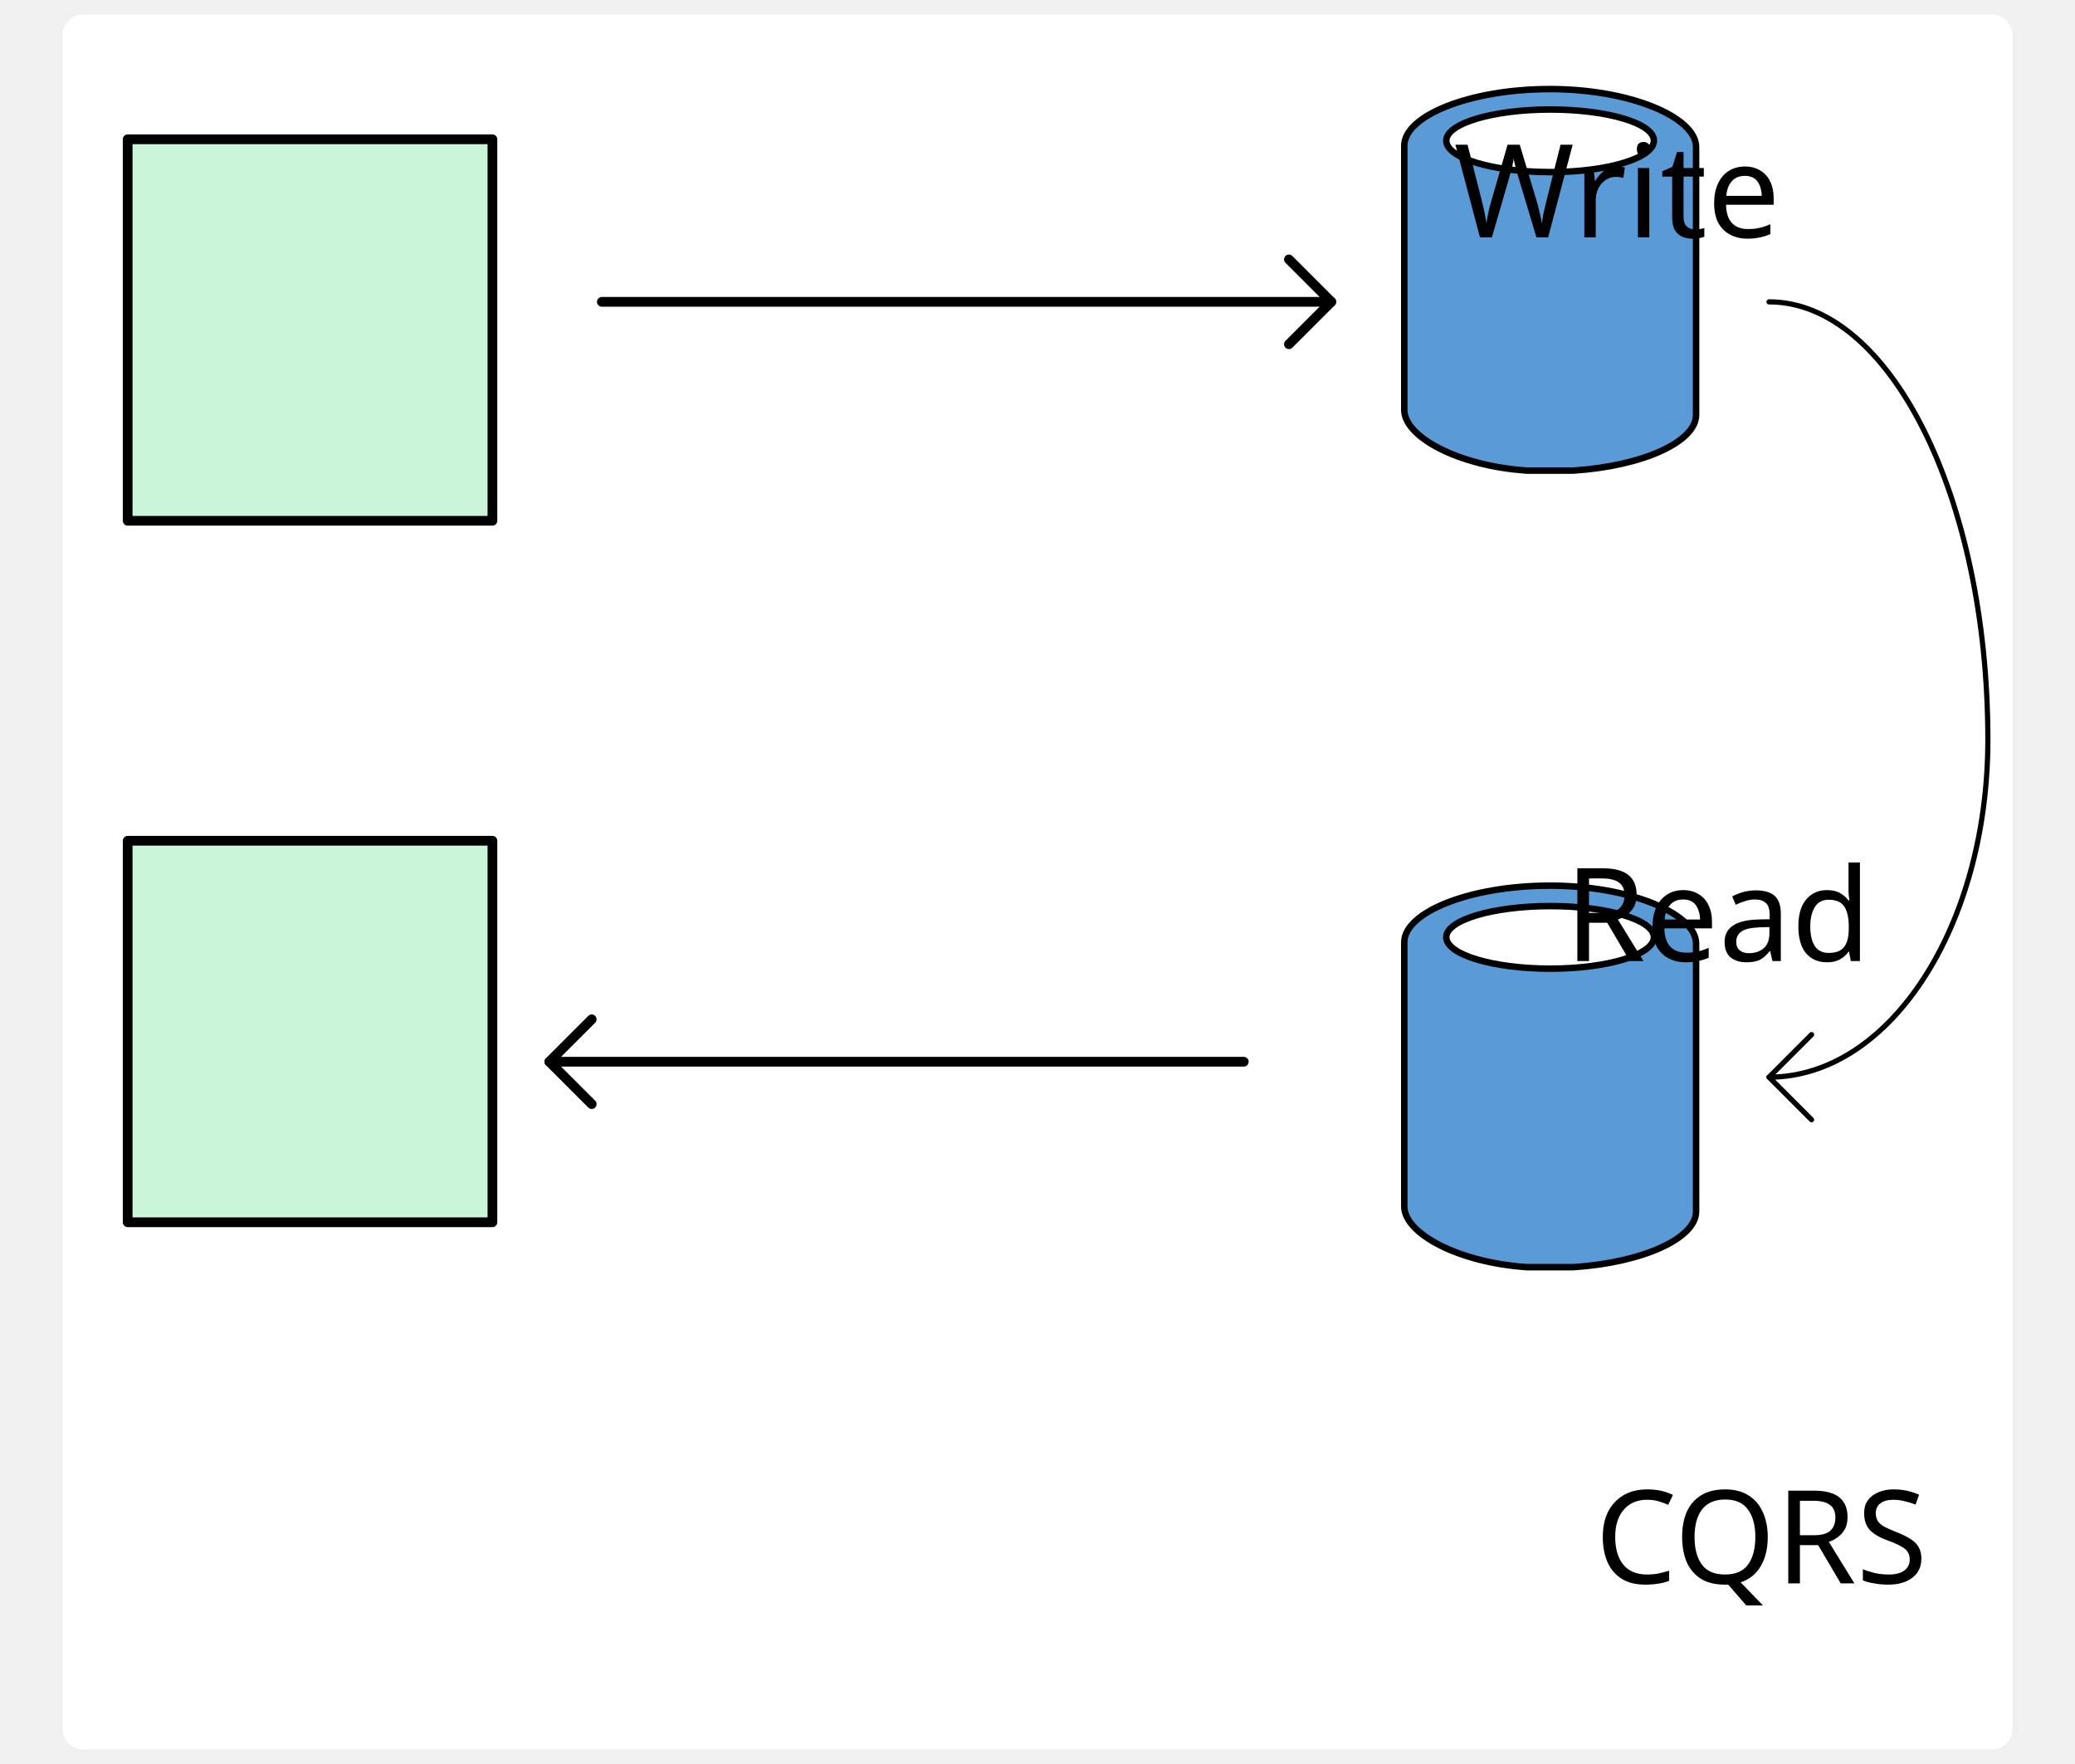
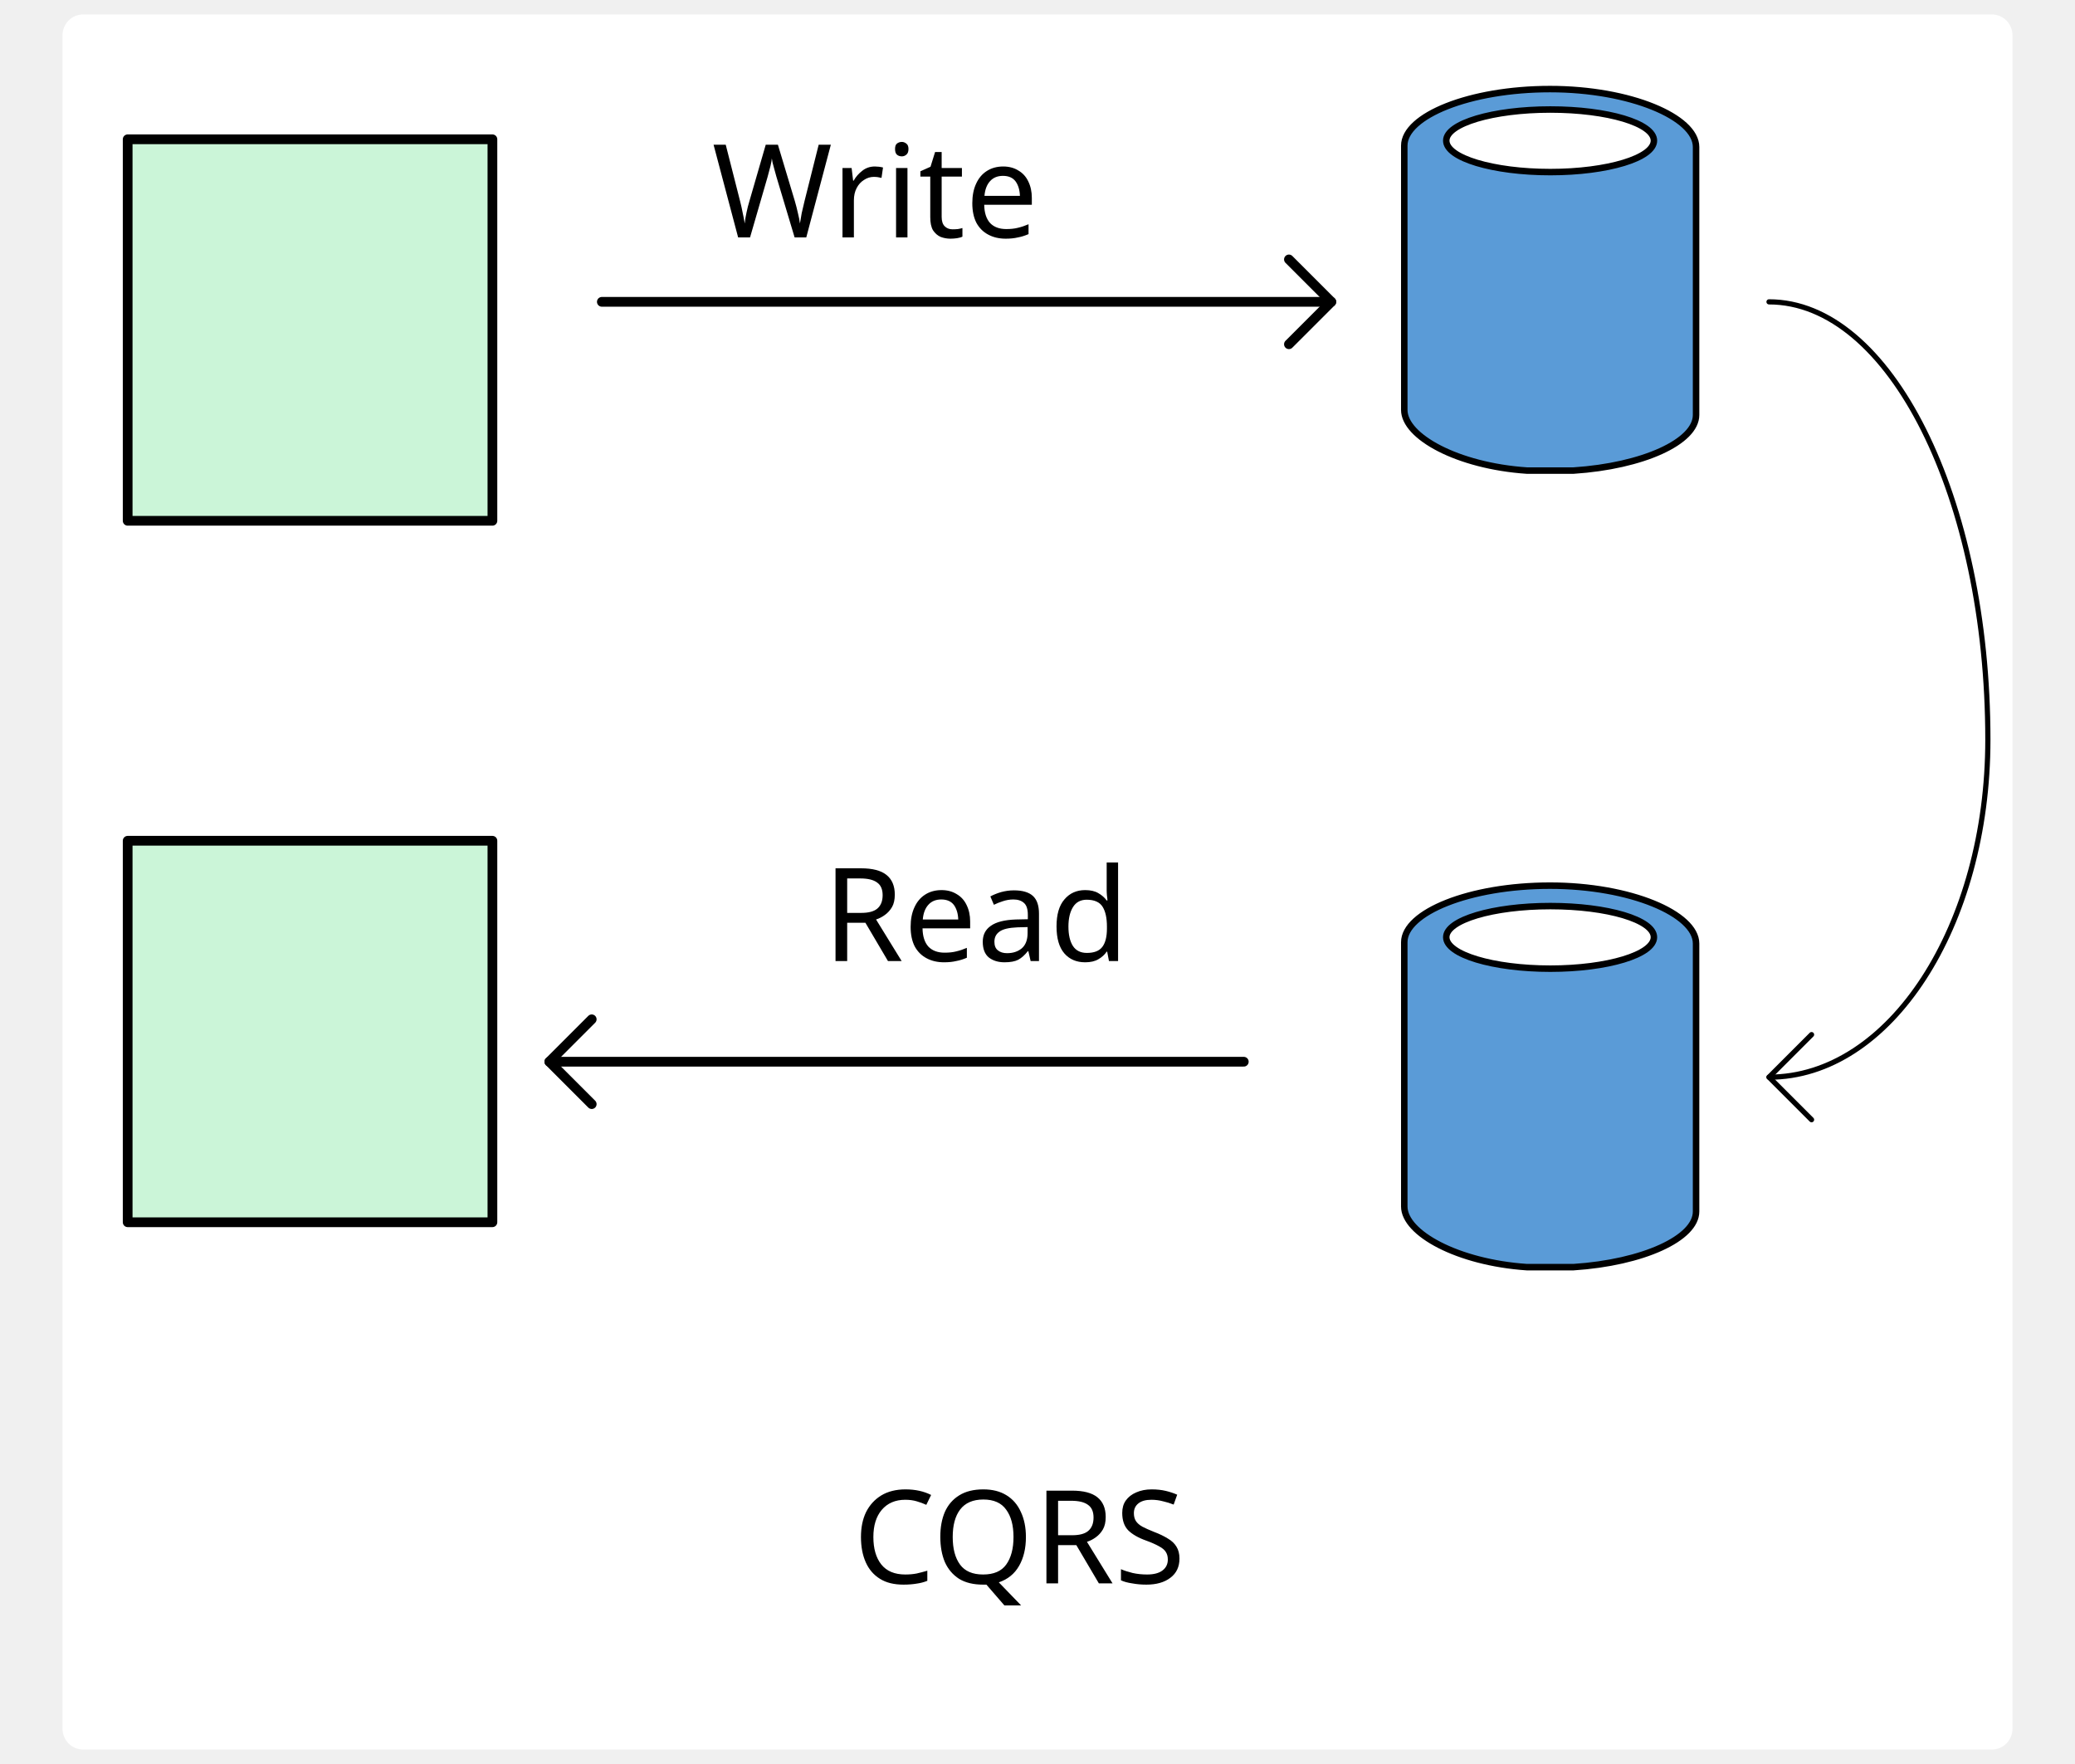
- <svg xmlns="http://www.w3.org/2000/svg" xmlns:ns1="http://schemas.microsoft.com/visio/2003/SVGExtensions/" xmlns:xlink="http://www.w3.org/1999/xlink" width="200" height="170" viewBox="0 0 160.001 136" xml:space="preserve" class="st9" id="svg2" version="1.1" style="font-size:12px;overflow:visible;color-interpolation-filters:sRGB;fill:none;fill-rule:evenodd;stroke-linecap:square;stroke-miterlimit:3">
-   <ns1:documentProperties ns1:langID="1033" ns1:viewMarkup="false" />
-   <style type="text/css" id="style4">
- 		.st1 {fill:#5a9bd7;stroke:#000000;stroke-linecap:butt;stroke-width:0.5}
- 		.st2 {fill:#cbf5d8;stroke:#000000;stroke-linecap:round;stroke-linejoin:round;stroke-width:0.75}
- 		.st3 {marker-start:url(#mrkr1-15);stroke:#000000;stroke-linecap:round;stroke-linejoin:round;stroke-width:0.75}
- 		.st4 {fill:#000000;fill-opacity:1;stroke:#000000;stroke-opacity:1;stroke-width:0.229}
- 		.st5 {fill:none;stroke:none;stroke-linecap:round;stroke-linejoin:round;stroke-width:0.75}
- 		.st6 {fill:#000000;font-family:Segoe Print;font-size:0.667em}
- 		.st7 {marker-end:url(#mrkr1-32);stroke:#000000;stroke-linecap:round;stroke-linejoin:round;stroke-width:0.25}
- 		.st8 {fill:#000000;fill-opacity:1;stroke:#000000;stroke-opacity:1;stroke-width:0.122}
- 		.st9 {fill:none;fill-rule:evenodd;font-size:12px;overflow:visible;stroke-linecap:square;stroke-miterlimit:3}
- 	</style>
+ <svg xmlns="http://www.w3.org/2000/svg" xmlns:xlink="http://www.w3.org/1999/xlink" id="svg2" width="200" height="170" style="font-size:12px;overflow:visible;color-interpolation-filters:sRGB;fill:none;fill-rule:evenodd;stroke-linecap:square;stroke-miterlimit:3" class="st9" version="1.1" viewBox="0 0 160.001 136" xml:space="preserve">
+   <style id="style4" type="text/css">.st1{fill:#5a9bd7;stroke:#000;stroke-linecap:butt;stroke-width:.5}.st2{fill:#cbf5d8;stroke-linecap:round;stroke-linejoin:round;stroke-width:.75}.st2,.st3,.st4{stroke:#000}.st3{marker-start:url(#mrkr1-15);stroke-linecap:round;stroke-linejoin:round;stroke-width:.75}.st4{fill:#000;fill-opacity:1;stroke-opacity:1;stroke-width:.229}.st5{fill:none;stroke:none;stroke-linecap:round;stroke-linejoin:round;stroke-width:.75}.st6{fill:#000;font-family:Segoe Print;font-size:.667em}.st7,.st8{stroke:#000}.st7{marker-end:url(#mrkr1-32);stroke-linecap:round;stroke-linejoin:round;stroke-width:.25}.st8{fill:#000;fill-opacity:1;stroke-opacity:1;stroke-width:.122}.st9{fill:none;fill-rule:evenodd;font-size:12px;overflow:visible;stroke-linecap:square;stroke-miterlimit:3}</style>
  <defs id="Markers">
    <g id="lend1">
-       <path d="M 1,-1 0,0 1,1" style="fill:none;stroke-linecap:round;stroke-linejoin:round" id="path8" />
+       <path style="fill:none;stroke-linecap:round;stroke-linejoin:round" id="path8" d="M 1,-1 0,0 1,1" />
    </g>
-     <marker id="mrkr1-15" class="st4" ns1:arrowType="1" ns1:arrowSize="2" orient="auto" markerUnits="strokeWidth" overflow="visible" style="overflow:visible;fill:#000000;fill-opacity:1;stroke:#000000;stroke-width:0.229;stroke-opacity:1">
-       <use xlink:href="#lend1" transform="scale(4.36,4.36)" id="use11" x="0" y="0" width="100%" height="100%" />
+     <marker id="mrkr1-15" class="st4" markerUnits="strokeWidth" orient="auto" overflow="visible" style="overflow:visible;fill:#000;fill-opacity:1;stroke:#000;stroke-width:.229;stroke-opacity:1">
+       <use id="use11" width="100%" height="100%" x="0" y="0" transform="scale(4.36,4.36)" xlink:href="#lend1" />
    </marker>
-     <marker id="mrkr1-32" class="st8" ns1:arrowType="1" ns1:arrowSize="1" orient="auto" markerUnits="strokeWidth" overflow="visible" style="overflow:visible;fill:#000000;fill-opacity:1;stroke:#000000;stroke-width:0.122;stroke-opacity:1">
-       <use xlink:href="#lend1" transform="scale(-8.2,-8.2)" id="use14" x="0" y="0" width="100%" height="100%" />
+     <marker id="mrkr1-32" class="st8" markerUnits="strokeWidth" orient="auto" overflow="visible" style="overflow:visible;fill:#000;fill-opacity:1;stroke:#000;stroke-width:.122;stroke-opacity:1">
+       <use id="use14" width="100%" height="100%" x="0" y="0" transform="scale(-8.2,-8.2)" xlink:href="#lend1" />
    </marker>
  </defs>
-   <g id="layer2" transform="translate(16.80478,17.37191)" />
-   <g id="layer1" style="display:inline" transform="translate(16.80478,17.37191)">
+   <g id="layer1" transform="translate(16.80478,17.37191)" style="display:inline">
    <g id="g4203" transform="translate(4.820993,-1.112783)">
-       <rect ry="1.6" rx="1.6" y="-15.147" x="-16.805" height="133.775" width="150.359" id="rect4370" style="font-size:12px;overflow:visible;color-interpolation-filters:sRGB;fill:#ffffff;fill-opacity:1;fill-rule:evenodd;stroke:none;stroke-width:0.4;stroke-linecap:round;stroke-miterlimit:4;stroke-dasharray:none;stroke-dashoffset:0;stroke-opacity:1" />
-       <g transform="matrix(1.25,0,0,1.25,86.65637,-49.02769)" ns1:groupContext="shape" ns1:mID="93" id="shape93-2">
-         <path style="fill:#5a9bd7;stroke:#000000;stroke-width:0.4;stroke-linecap:butt" id="path26" class="st1" d="m 9.01,85.96 c -3.54,0 -6.42,-0.87 -6.42,-1.94 0,-1.06 2.88,-1.92 6.42,-1.92 3.53,0 6.39,0.85 6.39,1.92 0,1.07 -2.86,1.94 -6.39,1.94 z M 0,97.13 l 0,3.5 c 0,1.64 3.28,3.45 7.56,3.74 l 2.88,0 C 14.72,104.09 18,102.59 18,100.94 L 18,84.41 C 18,82.58 13.95,80.84 8.99,80.84 4.03,80.84 0,82.49 0,84.33 l 0,7.37 0,5.43 0,0 z" />
+       <rect id="rect4370" width="150.359" height="133.775" x="-16.805" y="-15.147" rx="1.6" ry="1.6" style="font-size:12px;overflow:visible;color-interpolation-filters:sRGB;fill:#fff;fill-opacity:1;fill-rule:evenodd;stroke:none;stroke-width:.4;stroke-linecap:round;stroke-miterlimit:4;stroke-dasharray:none;stroke-dashoffset:0;stroke-opacity:1" />
+       <g id="shape93-2" transform="matrix(1.25,0,0,1.25,86.65637,-49.02769)">
+         <path style="fill:#5a9bd7;stroke:#000;stroke-width:.4;stroke-linecap:butt" id="path26" d="m 9.01,85.96 c -3.54,0 -6.42,-0.87 -6.42,-1.94 0,-1.06 2.88,-1.92 6.42,-1.92 3.53,0 6.39,0.85 6.39,1.92 0,1.07 -2.86,1.94 -6.39,1.94 z M 0,97.13 l 0,3.5 c 0,1.64 3.28,3.45 7.56,3.74 l 2.88,0 C 14.72,104.09 18,102.59 18,100.94 L 18,84.41 C 18,82.58 13.95,80.84 8.99,80.84 4.03,80.84 0,82.49 0,84.33 l 0,7.37 0,5.43 0,0 z" class="st1" />
      </g>
-       <g transform="matrix(1.25,0,0,1.25,86.65637,-110.4416)" ns1:groupContext="shape" ns1:mID="94" id="shape94-4">
-         <path style="fill:#5a9bd7;stroke:#000000;stroke-width:0.4;stroke-linecap:butt" id="path31" class="st1" d="m 9.01,85.96 c -3.54,0 -6.42,-0.87 -6.42,-1.94 0,-1.06 2.88,-1.92 6.42,-1.92 3.53,0 6.39,0.85 6.39,1.92 0,1.07 -2.86,1.94 -6.39,1.94 z M 0,97.13 l 0,3.5 c 0,1.64 3.28,3.45 7.56,3.74 l 2.88,0 C 14.72,104.09 18,102.59 18,100.94 L 18,84.41 C 18,82.58 13.95,80.84 8.99,80.84 4.03,80.84 0,82.49 0,84.33 l 0,7.37 0,5.43 0,0 z" />
+       <g id="shape94-4" transform="matrix(1.25,0,0,1.25,86.65637,-110.4416)">
+         <path style="fill:#5a9bd7;stroke:#000;stroke-width:.4;stroke-linecap:butt" id="path31" d="m 9.01,85.96 c -3.54,0 -6.42,-0.87 -6.42,-1.94 0,-1.06 2.88,-1.92 6.42,-1.92 3.53,0 6.39,0.85 6.39,1.92 0,1.07 -2.86,1.94 -6.39,1.94 z M 0,97.13 l 0,3.5 c 0,1.64 3.28,3.45 7.56,3.74 l 2.88,0 C 14.72,104.09 18,102.59 18,100.94 L 18,84.41 C 18,82.58 13.95,80.84 8.99,80.84 4.03,80.84 0,82.49 0,84.33 l 0,7.37 0,5.43 0,0 z" class="st1" />
      </g>
-       <g transform="matrix(1.25,0,0,1.25,-11.78114,-106.5656)" ns1:groupContext="shape" ns1:mID="96" id="shape96-6">
-         <rect style="fill:#cbf5d8;stroke:#000000;stroke-width:0.6;stroke-linecap:round;stroke-linejoin:round" id="rect36" class="st2" height="23.53" width="22.5" y="80.836" x="0" />
+       <g id="shape96-6" transform="matrix(1.25,0,0,1.25,-11.78114,-106.5656)">
+         <rect style="fill:#cbf5d8;stroke:#000;stroke-width:.6;stroke-linecap:round;stroke-linejoin:round" id="rect36" width="22.5" height="23.53" x="0" y="80.836" class="st2" />
      </g>
-       <g transform="matrix(1.25,0,0,1.25,-11.78114,-52.48407)" ns1:groupContext="shape" ns1:mID="97" id="shape97-8">
-         <rect style="fill:#cbf5d8;stroke:#000000;stroke-width:0.6;stroke-linecap:round;stroke-linejoin:round" id="rect41" class="st2" height="23.53" width="22.5" y="80.836" x="0" />
+       <g id="shape97-8" transform="matrix(1.25,0,0,1.25,-11.78114,-52.48407)">
+         <rect style="fill:#cbf5d8;stroke:#000;stroke-width:.6;stroke-linecap:round;stroke-linejoin:round" id="rect41" width="22.5" height="23.53" x="0" y="80.836" class="st2" />
      </g>
-       <g transform="matrix(-1.25,0,0,-1.25,81.03138,137.4736)" ns1:groupContext="shape" ns1:mID="98" id="shape98-10">
-         <path style="stroke:#000000;stroke-width:0.6;stroke-linecap:round;stroke-linejoin:round;marker-start:url(#mrkr1-15)" id="path46" class="st3" d="m 0,104.37 45,0" />
+       <g id="shape98-10" transform="matrix(-1.25,0,0,-1.25,81.03138,137.4736)">
+         <path style="stroke:#000;stroke-width:.6;stroke-linecap:round;stroke-linejoin:round;marker-start:url(#mrkr1-15)" id="path46" d="m 0,104.37 45,0" class="st3" />
      </g>
-       <g transform="matrix(1.25,0,0,1.25,18.8165,-122.9794)" ns1:groupContext="shape" ns1:mID="99" id="shape99-16">
-         <ns1:textBlock ns1:margins="rect(4,4,4,4)" />
-         <ns1:textRect height="13.5" width="45.55" cy="97.616" cx="22.772" />
-         <rect style="fill:none;stroke:none;stroke-width:0.75;stroke-linecap:round;stroke-linejoin:round" id="rect53" class="st5" height="13.5" width="45.544" y="90.866" x="0" />
-         <text style="font-size:8px;font-family:'Segoe Print';fill:#000000" id="text55" ns1:langID="1033" class="st6" y="100.02" x="11.57">
-           <ns1:paragraph ns1:horizAlign="1" />
-           <ns1:tabList />Write</text>
+       <g id="shape99-16" transform="matrix(1.25,0,0,1.25,18.8165,-122.9794)">
+         <rect style="fill:none;stroke:none;stroke-width:.75;stroke-linecap:round;stroke-linejoin:round" id="rect53" width="45.544" height="13.5" x="0" y="90.866" class="st5" />
+         <text style="font-size:8px;font-family:'Segoe Print';fill:#000" id="text55" x="11.57" y="100.02" class="st6">Write</text>
      </g>
-       <g transform="matrix(1.25,0,0,1.25,25.84775,-67.19057)" ns1:groupContext="shape" ns1:mID="100" id="shape100-19">
-         <ns1:textBlock ns1:margins="rect(4,4,4,4)" />
-         <ns1:textRect height="13.5" width="45.55" cy="97.616" cx="22.772" />
-         <rect style="fill:none;stroke:none;stroke-width:0.75;stroke-linecap:round;stroke-linejoin:round" id="rect62" class="st5" height="13.5" width="45.544" y="90.866" x="0" />
-         <text style="font-size:8px;font-family:'Segoe Print';fill:#000000" id="text64" ns1:langID="1033" class="st6" y="100.02" x="12.78">
-           <ns1:paragraph ns1:horizAlign="1" />
-           <ns1:tabList />Read</text>
+       <g id="shape100-19" transform="matrix(1.25,0,0,1.25,25.84775,-67.19057)">
+         <rect style="fill:none;stroke:none;stroke-width:.75;stroke-linecap:round;stroke-linejoin:round" id="rect62" width="45.544" height="13.5" x="0" y="90.866" class="st5" />
+         <text style="font-size:8px;font-family:'Segoe Print';fill:#000" id="text64" x="12.78" y="100.02" class="st6">Read</text>
      </g>
-       <g transform="matrix(1.25,0,0,1.25,20.73213,-64.86582)" ns1:groupContext="shape" ns1:mID="101" id="shape101-22">
-         <path style="stroke:#000000;stroke-width:0.6;stroke-linecap:round;stroke-linejoin:round;marker-start:url(#mrkr1-15)" id="path69" class="st3" d="m 0,104.37 42.84,0" />
+       <g id="shape101-22" transform="matrix(1.25,0,0,1.25,20.73213,-64.86582)">
+         <path style="stroke:#000;stroke-width:.6;stroke-linecap:round;stroke-linejoin:round;marker-start:url(#mrkr1-15)" id="path69" d="m 0,104.37 42.84,0" class="st3" />
      </g>
-       <g style="stroke-width:0.4;stroke-miterlimit:4;stroke-dasharray:none" transform="matrix(1.25,0,0,1.25,114.7814,-63.67494)" ns1:groupContext="shape" ns1:mID="104" id="shape104-27">
-         <path style="stroke:#000000;stroke-width:0.32;stroke-linecap:round;stroke-linejoin:round;stroke-miterlimit:4;stroke-dasharray:none;marker-end:url(#mrkr1-32)" id="path74" class="st7" d="m 0,56.55 a 27,13.5 90 0 1 13.5,27 A 20.812,13.5 90 0 1 0,104.37" />
+       <g style="stroke-width:.4;stroke-miterlimit:4;stroke-dasharray:none" id="shape104-27" transform="matrix(1.25,0,0,1.25,114.7814,-63.67494)">
+         <path style="stroke:#000;stroke-width:.32;stroke-linecap:round;stroke-linejoin:round;stroke-miterlimit:4;stroke-dasharray:none;marker-end:url(#mrkr1-32)" id="path74" d="m 0,56.55 a 27,13.5 90 0 1 13.5,27 A 20.812,13.5 90 0 1 0,104.37" class="st7" />
      </g>
-       <g transform="matrix(1.25,0,0,1.25,-14.59362,-12.93519)" ns1:groupContext="shape" ns1:mID="106" id="shape106-36">
-         <ns1:textBlock ns1:margins="rect(4,4,4,4)" />
-         <ns1:textRect height="23.53" width="117.01" cy="92.601" cx="58.5" />
-         <rect style="fill:none;stroke:none;stroke-width:0.75;stroke-linecap:round;stroke-linejoin:round" id="rect90" class="st5" height="23.53" width="117" y="80.836" x="0" />
-         <text style="font-size:8px;font-family:'Segoe Print';fill:#000000" id="text92" ns1:langID="1033" class="st6" y="95" x="47">
-           <ns1:paragraph ns1:horizAlign="1" />
-           <ns1:tabList />CQRS</text>
+       <g id="shape106-36" transform="matrix(1.25,0,0,1.25,-14.59362,-12.93519)">
+         <rect style="fill:none;stroke:none;stroke-width:.75;stroke-linecap:round;stroke-linejoin:round" id="rect90" width="117" height="23.53" x="0" y="80.836" class="st5" />
+         <text style="font-size:8px;font-family:'Segoe Print';fill:#000" id="text92" x="47" y="95" class="st6">CQRS</text>
      </g>
    </g>
  </g>
</svg>
